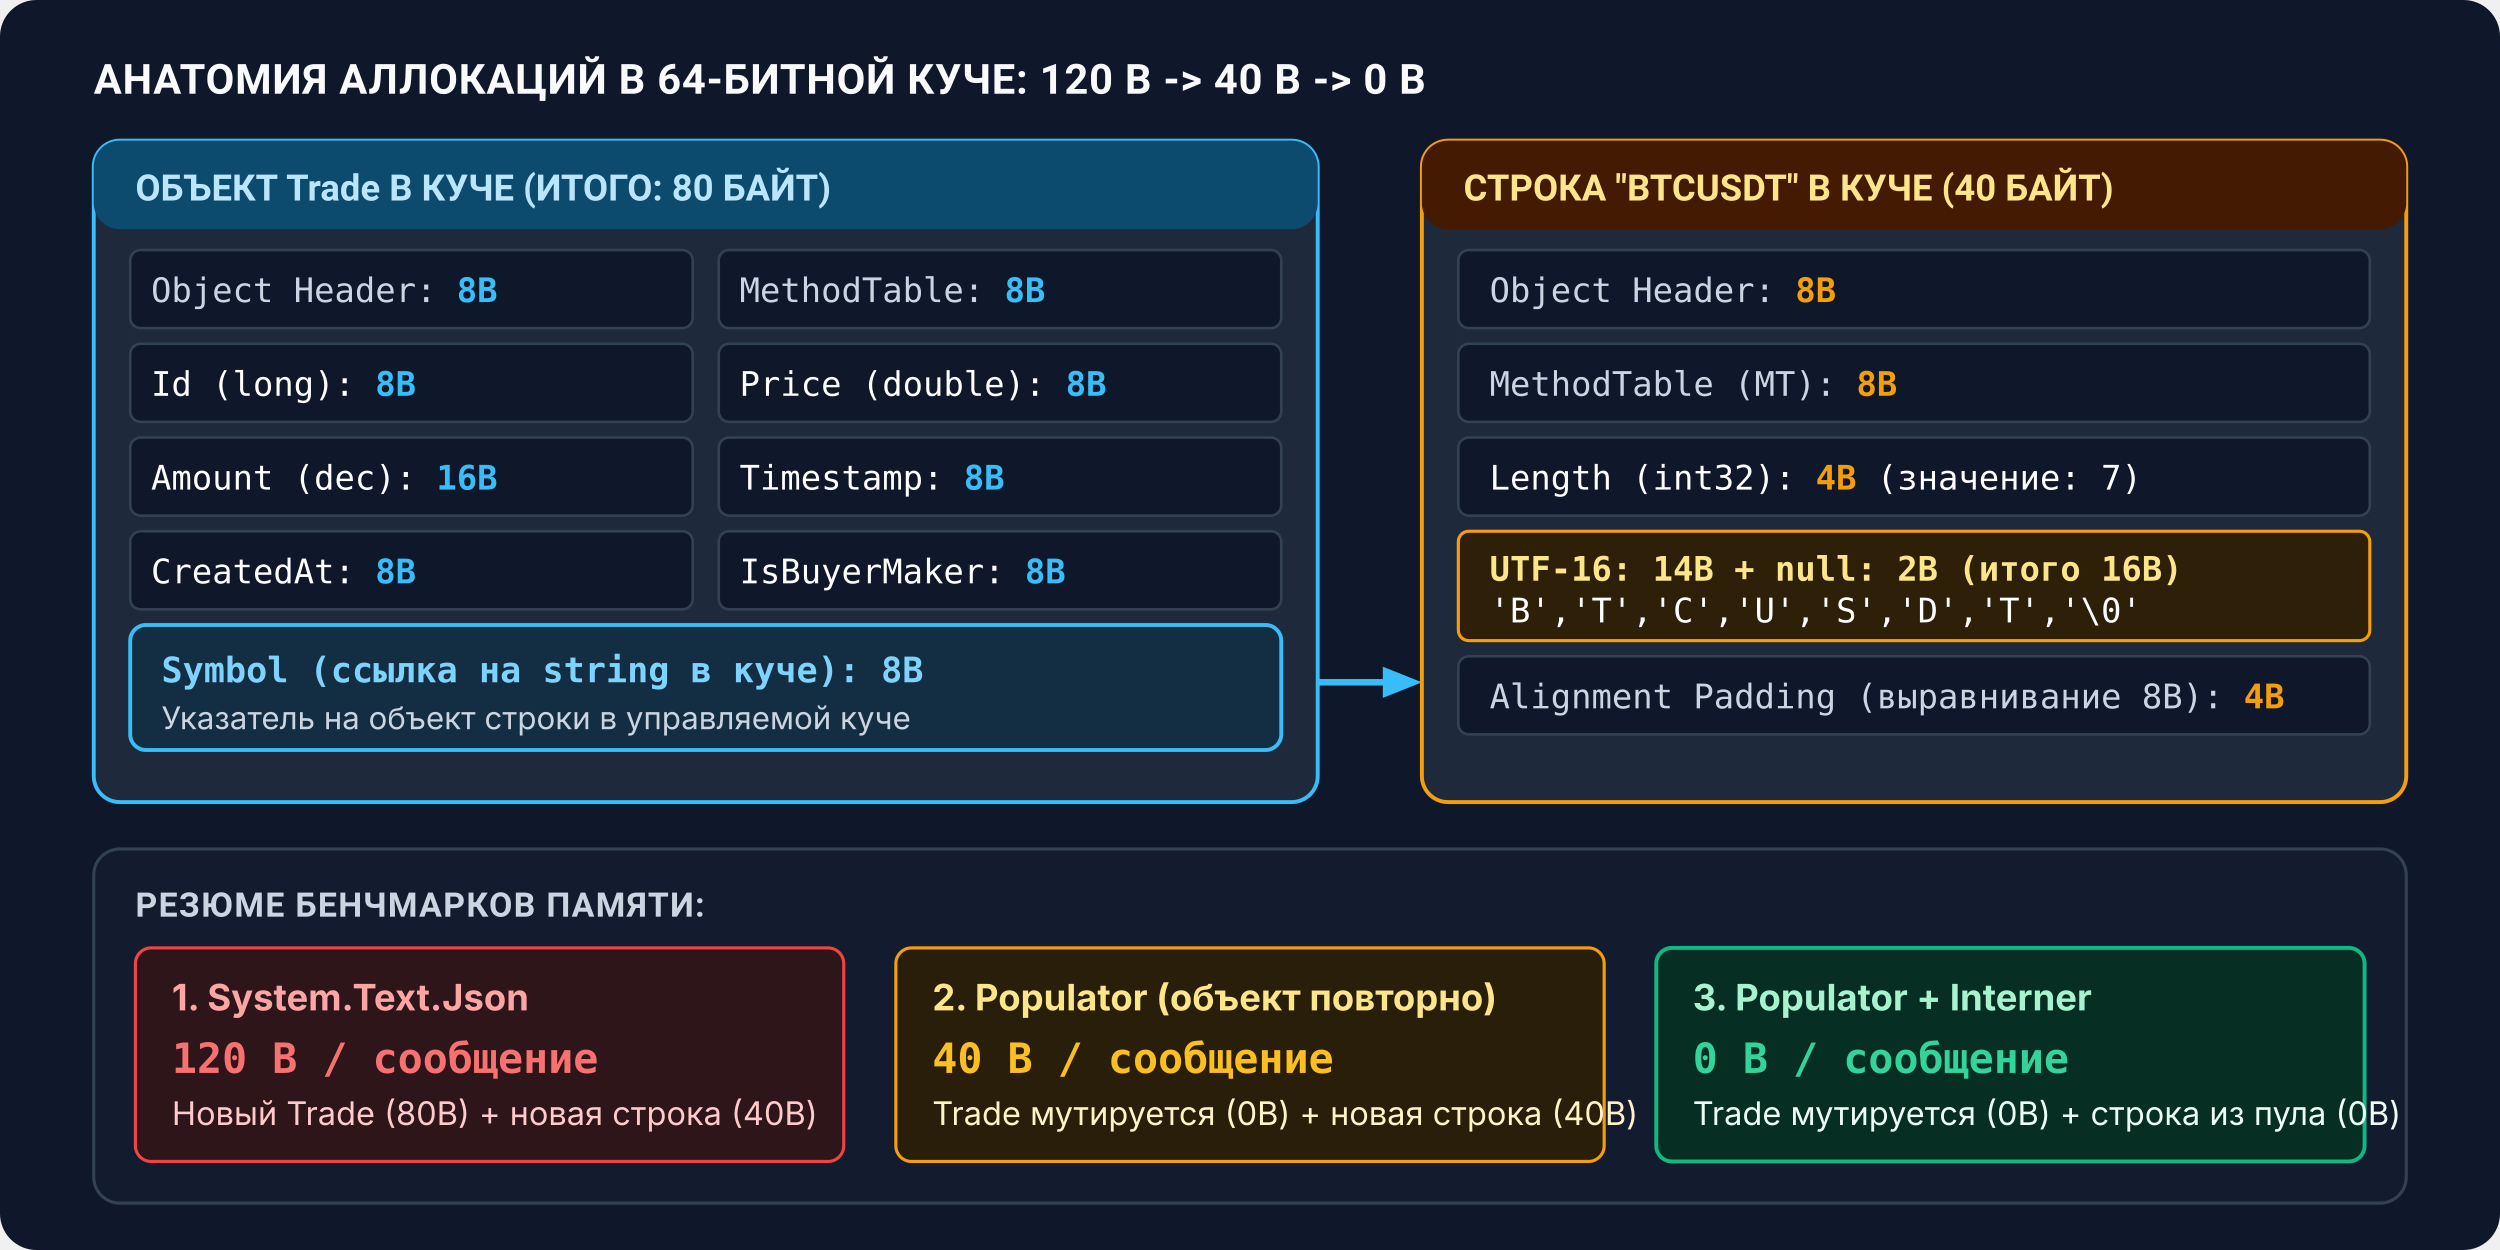
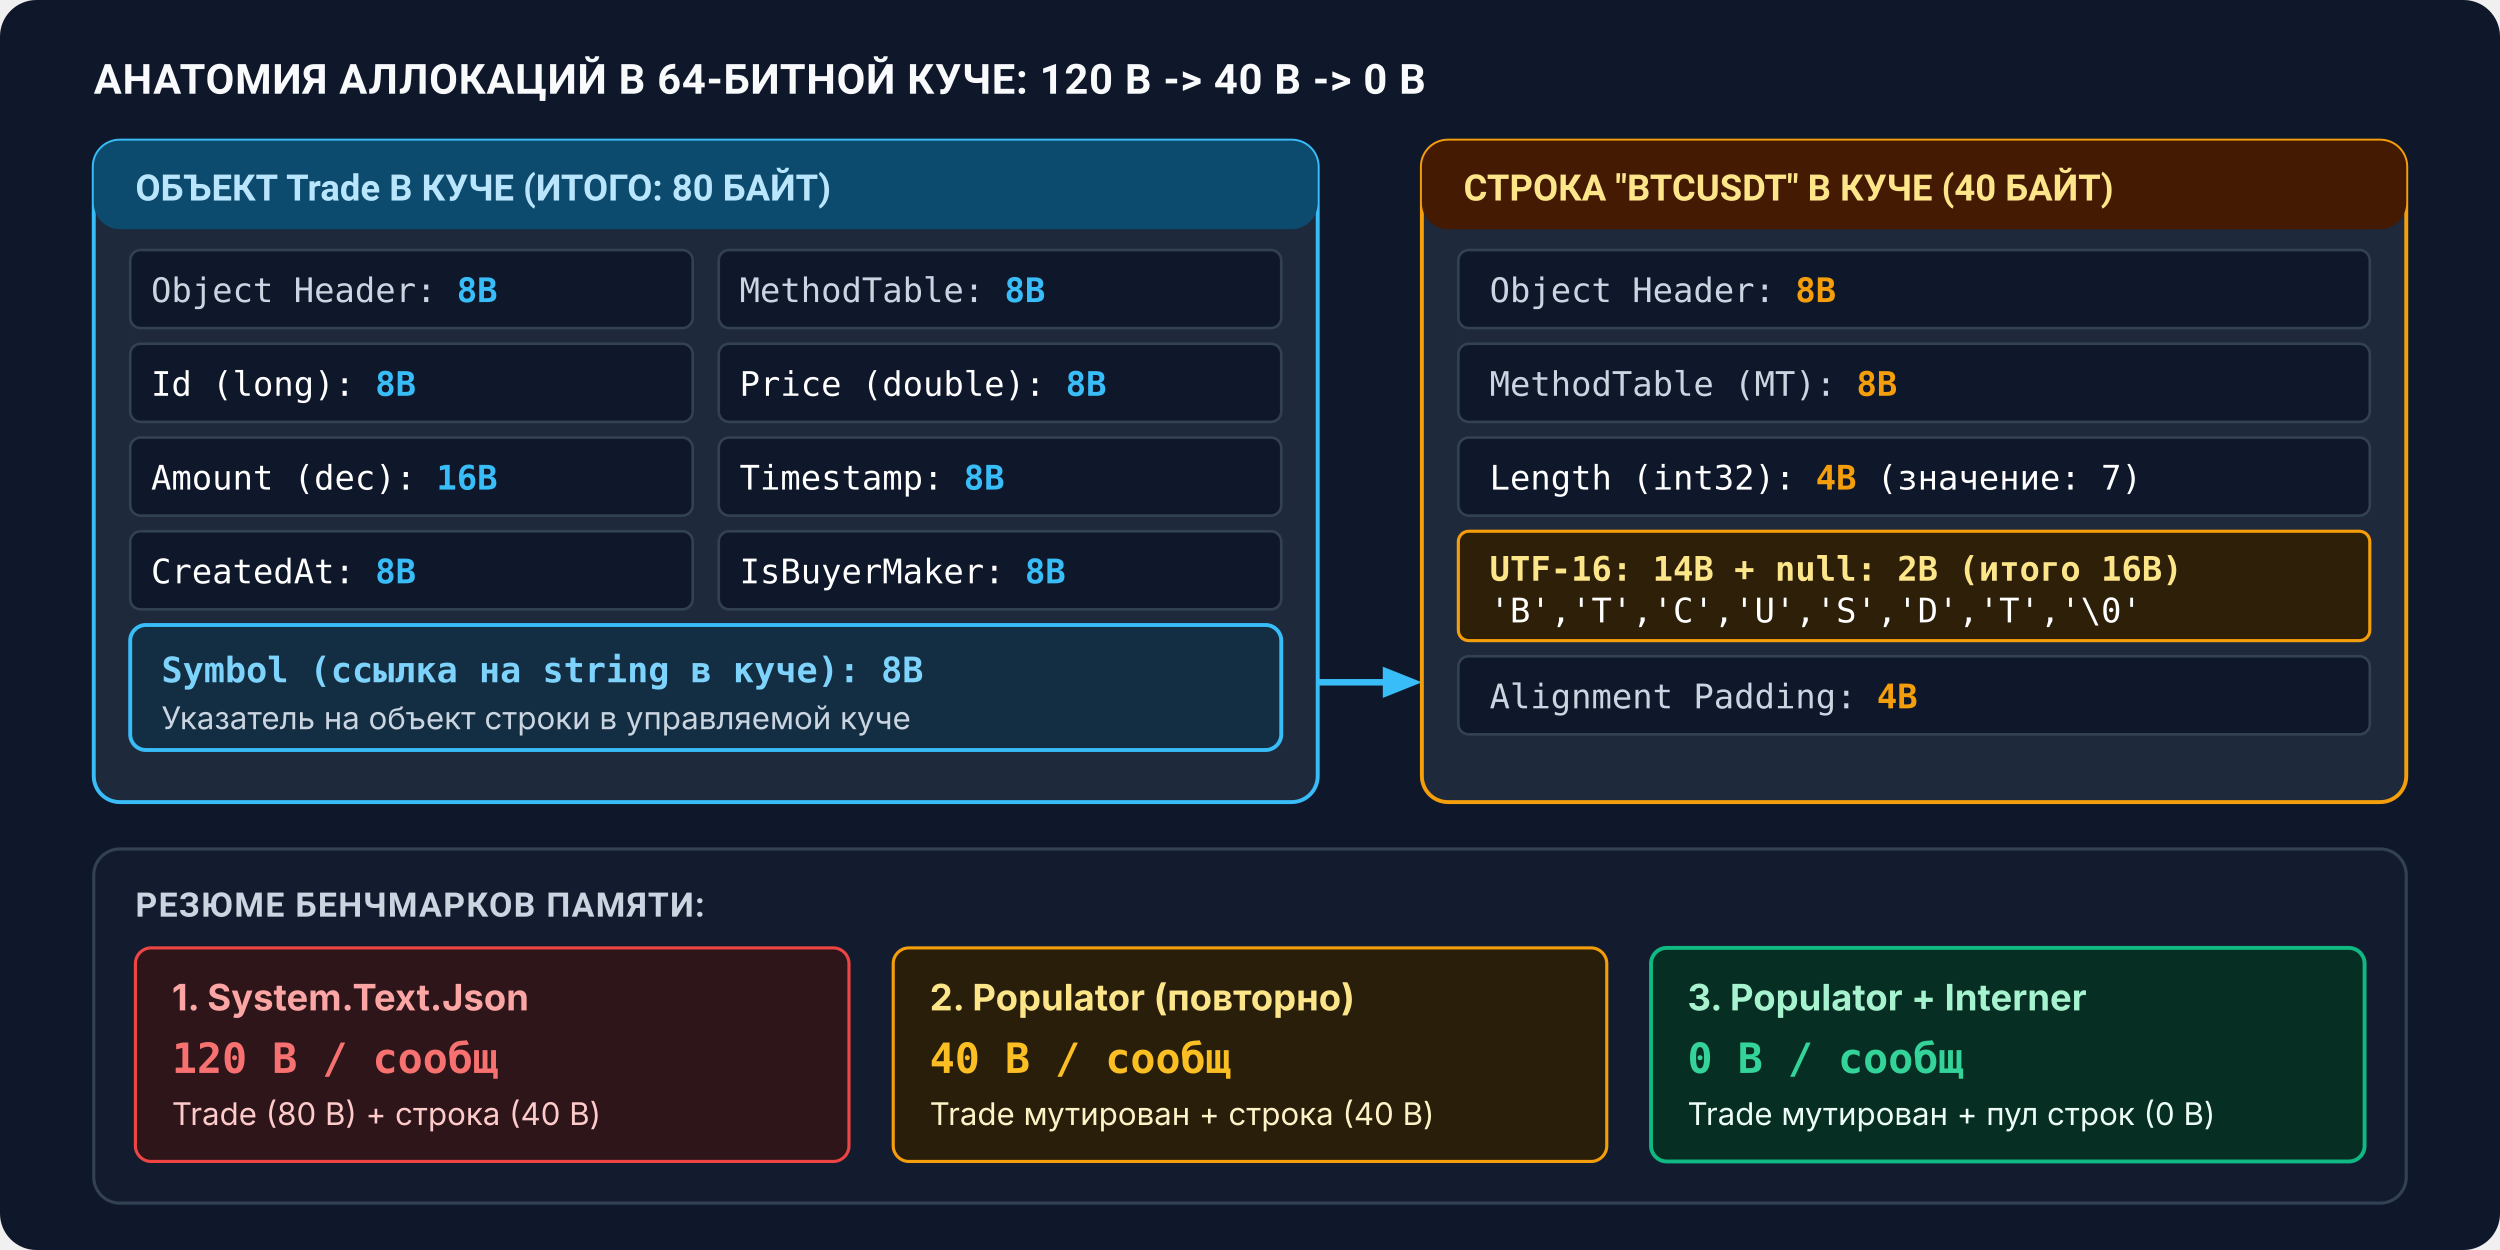
<svg xmlns="http://www.w3.org/2000/svg" width="960" height="480" viewBox="0 0 960 480" role="img" aria-labelledby="title desc">
  <defs>
    <marker id="ptr-arrow" viewBox="0 0 10 10" refX="6" refY="5" markerWidth="6" markerHeight="6" orient="auto-start-reverse">
      <path d="M 0 1 L 10 5 L 0 9 z" fill="#38bdf8" />
    </marker>
  </defs>
  <rect width="960" height="480" rx="14" fill="#0f172a" />
  <text x="36" y="36" fill="#f8fafc" font-family="-apple-system, BlinkMacSystemFont, 'Segoe UI', Roboto, sans-serif" font-size="16" font-weight="700" letter-spacing="0.3">АНАТОМИЯ АЛЛОКАЦИЙ В 64-БИТНОЙ КУЧЕ: 120 B -&gt; 40 B -&gt; 0 B</text>
  <g transform="translate(36, 54)">
    <rect width="470" height="254" rx="10" fill="#1e293b" stroke="#38bdf8" stroke-width="1.5" />
    <rect x="0" y="0" width="470" height="34" rx="10" fill="#0c4a6e" />
    <text x="16" y="23" fill="#bae6fd" font-family="-apple-system, BlinkMacSystemFont, 'Segoe UI', Roboto, sans-serif" font-size="14" font-weight="700">ОБЪЕКТ Trade В КУЧЕ (ИТОГО: 80 БАЙТ)</text>
    <g transform="translate(14, 42)" font-family="ui-monospace, monospace" font-size="13">
      <rect x="0" y="0" width="216" height="30" rx="4" fill="#0f172a" stroke="#334155" />
      <text x="8" y="20" fill="#cbd5e1">Object Header: <tspan fill="#38bdf8" font-weight="700">8B</tspan>
      </text>
      <rect x="226" y="0" width="216" height="30" rx="4" fill="#0f172a" stroke="#334155" />
      <text x="234" y="20" fill="#cbd5e1">MethodTable: <tspan fill="#38bdf8" font-weight="700">8B</tspan>
      </text>
      <rect x="0" y="36" width="216" height="30" rx="4" fill="#0f172a" stroke="#334155" />
      <text x="8" y="56" fill="#ffffff">Id (long): <tspan fill="#38bdf8" font-weight="700">8B</tspan>
      </text>
      <rect x="226" y="36" width="216" height="30" rx="4" fill="#0f172a" stroke="#334155" />
      <text x="234" y="56" fill="#ffffff">Price (double): <tspan fill="#38bdf8" font-weight="700">8B</tspan>
      </text>
      <rect x="0" y="72" width="216" height="30" rx="4" fill="#0f172a" stroke="#334155" />
      <text x="8" y="92" fill="#ffffff">Amount (dec): <tspan fill="#38bdf8" font-weight="700">16B</tspan>
      </text>
      <rect x="226" y="72" width="216" height="30" rx="4" fill="#0f172a" stroke="#334155" />
      <text x="234" y="92" fill="#ffffff">Timestamp: <tspan fill="#38bdf8" font-weight="700">8B</tspan>
      </text>
      <rect x="0" y="108" width="216" height="30" rx="4" fill="#0f172a" stroke="#334155" />
      <text x="8" y="128" fill="#ffffff">CreatedAt: <tspan fill="#38bdf8" font-weight="700">8B</tspan>
      </text>
      <rect x="226" y="108" width="216" height="30" rx="4" fill="#0f172a" stroke="#334155" />
      <text x="234" y="128" fill="#ffffff">IsBuyerMaker: <tspan fill="#38bdf8" font-weight="700">8B</tspan>
      </text>
      <rect x="0" y="144" width="442" height="48" rx="6" fill="#132e42" stroke="#38bdf8" stroke-width="1.5" />
      <text x="12" y="166" fill="#7dd3fc" font-size="13.5" font-weight="700">Symbol (ссылка на string в куче): 8B</text>
      <text x="12" y="184" fill="#cbd5e1" font-family="-apple-system, sans-serif" font-size="12">Указатель на объект строки в управляемой куче</text>
    </g>
  </g>
  <path d="M 506 262 L 540 262" stroke="#38bdf8" stroke-width="2.5" marker-end="url(#ptr-arrow)" />
  <g transform="translate(546, 54)">
    <rect width="378" height="254" rx="10" fill="#1e293b" stroke="#f59e0b" stroke-width="1.5" />
    <rect x="0" y="0" width="378" height="34" rx="10" fill="#451a03" />
    <text x="16" y="23" fill="#fde68a" font-family="-apple-system, BlinkMacSystemFont, 'Segoe UI', Roboto, sans-serif" font-size="14" font-weight="700">СТРОКА "BTCUSDT" В КУЧЕ (40 БАЙТ)</text>
    <g transform="translate(14, 42)" font-family="ui-monospace, monospace" font-size="13">
      <rect x="0" y="0" width="350" height="30" rx="4" fill="#0f172a" stroke="#334155" />
      <text x="12" y="20" fill="#cbd5e1">Object Header: <tspan fill="#f59e0b" font-weight="700">8B</tspan>
      </text>
      <rect x="0" y="36" width="350" height="30" rx="4" fill="#0f172a" stroke="#334155" />
      <text x="12" y="56" fill="#cbd5e1">MethodTable (MT): <tspan fill="#f59e0b" font-weight="700">8B</tspan>
      </text>
      <rect x="0" y="72" width="350" height="30" rx="4" fill="#0f172a" stroke="#334155" />
      <text x="12" y="92" fill="#ffffff">Length (int32): <tspan fill="#f59e0b" font-weight="700">4B</tspan> (значение: 7)</text>
      <rect x="0" y="108" width="350" height="42" rx="4" fill="#2d1f08" stroke="#f59e0b" stroke-width="1.2" />
      <text x="12" y="127" fill="#fde68a" font-weight="700">UTF-16: 14B + null: 2B (итого 16B)</text>
      <text x="12" y="143" fill="#ffffff">'B','T','C','U','S','D','T','\0'</text>
      <rect x="0" y="156" width="350" height="30" rx="4" fill="#0f172a" stroke="#334155" />
-       <text x="12" y="176" fill="#cbd5e1">Alignment Padding (выравнивание 8B): <tspan fill="#f59e0b" font-weight="700">4B</tspan>
+       <text x="12" y="176" fill="#cbd5e1">Alignment Padding: <tspan fill="#f59e0b" font-weight="700">4B</tspan>
      </text>
    </g>
  </g>
  <g transform="translate(36, 326)">
    <rect width="888" height="136" rx="10" fill="#131c2e" stroke="#334155" stroke-width="1.2" />
    <text x="16" y="26" fill="#cbd5e1" font-family="-apple-system, BlinkMacSystemFont, 'Segoe UI', Roboto, sans-serif" font-size="13" font-weight="700" letter-spacing="0.5">РЕЗЮМЕ БЕНЧМАРКОВ ПАМЯТИ:</text>
    <g transform="translate(16, 38)">
      <g transform="translate(0, 0)">
-         <rect x="0" y="0" width="272" height="82" rx="6" fill="#2d1519" stroke="#ef4444" stroke-width="1.2" />
+         <rect x="0" y="0" width="274" height="82" rx="6" fill="#2d1519" stroke="#ef4444" stroke-width="1.2" />
        <text x="14" y="24" fill="#fca5a5" font-family="-apple-system, BlinkMacSystemFont, sans-serif" font-size="14" font-weight="700">1. System.Text.Json</text>
-         <text x="14" y="48" fill="#f87171" font-family="ui-monospace, monospace" font-size="16" font-weight="700">120 B / сообщение</text>
-         <text x="14" y="68" fill="#fecaca" font-family="-apple-system, sans-serif" font-size="12.5">Новый Trade (80B) + новая строка (40B)</text>
+         <text x="14" y="48" fill="#f87171" font-family="ui-monospace, monospace" font-size="16" font-weight="700">120 B / сообщ</text>
+         <text x="14" y="68" fill="#fecaca" font-family="-apple-system, sans-serif" font-size="12">Trade (80 B) + строка (40 B)</text>
      </g>
-       <g transform="translate(292, 0)">
-         <rect x="0" y="0" width="272" height="82" rx="6" fill="#291e0a" stroke="#f59e0b" stroke-width="1.2" />
-         <text x="14" y="24" fill="#fde68a" font-family="-apple-system, BlinkMacSystemFont, sans-serif" font-size="14" font-weight="700">2. Populator (объект повторно)</text>
-         <text x="14" y="48" fill="#fbbf24" font-family="ui-monospace, monospace" font-size="16" font-weight="700">40 B / сообщение</text>
-         <text x="14" y="68" fill="#fef3c7" font-family="-apple-system, sans-serif" font-size="12.5">Trade мутируется (0B) + новая строка (40B)</text>
+       <g transform="translate(291, 0)">
+         <rect x="0" y="0" width="274" height="82" rx="6" fill="#291e0a" stroke="#f59e0b" stroke-width="1.2" />
+         <text x="14" y="24" fill="#fde68a" font-family="-apple-system, BlinkMacSystemFont, sans-serif" font-size="14" font-weight="700">2. Populator (повторно)</text>
+         <text x="14" y="48" fill="#fbbf24" font-family="ui-monospace, monospace" font-size="16" font-weight="700">40 B / сообщ</text>
+         <text x="14" y="68" fill="#fef3c7" font-family="-apple-system, sans-serif" font-size="12">Trade мутирован + строка (40 B)</text>
      </g>
-       <g transform="translate(584, 0)">
-         <rect x="0" y="0" width="272" height="82" rx="6" fill="#062e22" stroke="#10b981" stroke-width="1.5" />
+       <g transform="translate(582, 0)">
+         <rect x="0" y="0" width="274" height="82" rx="6" fill="#062e22" stroke="#10b981" stroke-width="1.5" />
        <text x="14" y="24" fill="#a7f3d0" font-family="-apple-system, BlinkMacSystemFont, sans-serif" font-size="14" font-weight="700">3. Populator + Interner</text>
-         <text x="14" y="48" fill="#34d399" font-family="ui-monospace, monospace" font-size="16" font-weight="700">0 B / сообщение</text>
-         <text x="14" y="68" fill="#ecfdf5" font-family="-apple-system, sans-serif" font-size="12.5">Trade мутируется (0B) + строка из пула (0B)</text>
+         <text x="14" y="48" fill="#34d399" font-family="ui-monospace, monospace" font-size="16" font-weight="700">0 B / сообщ</text>
+         <text x="14" y="68" fill="#ecfdf5" font-family="-apple-system, sans-serif" font-size="12">Trade мутирован + пул строк (0 B)</text>
      </g>
    </g>
  </g>
</svg>
